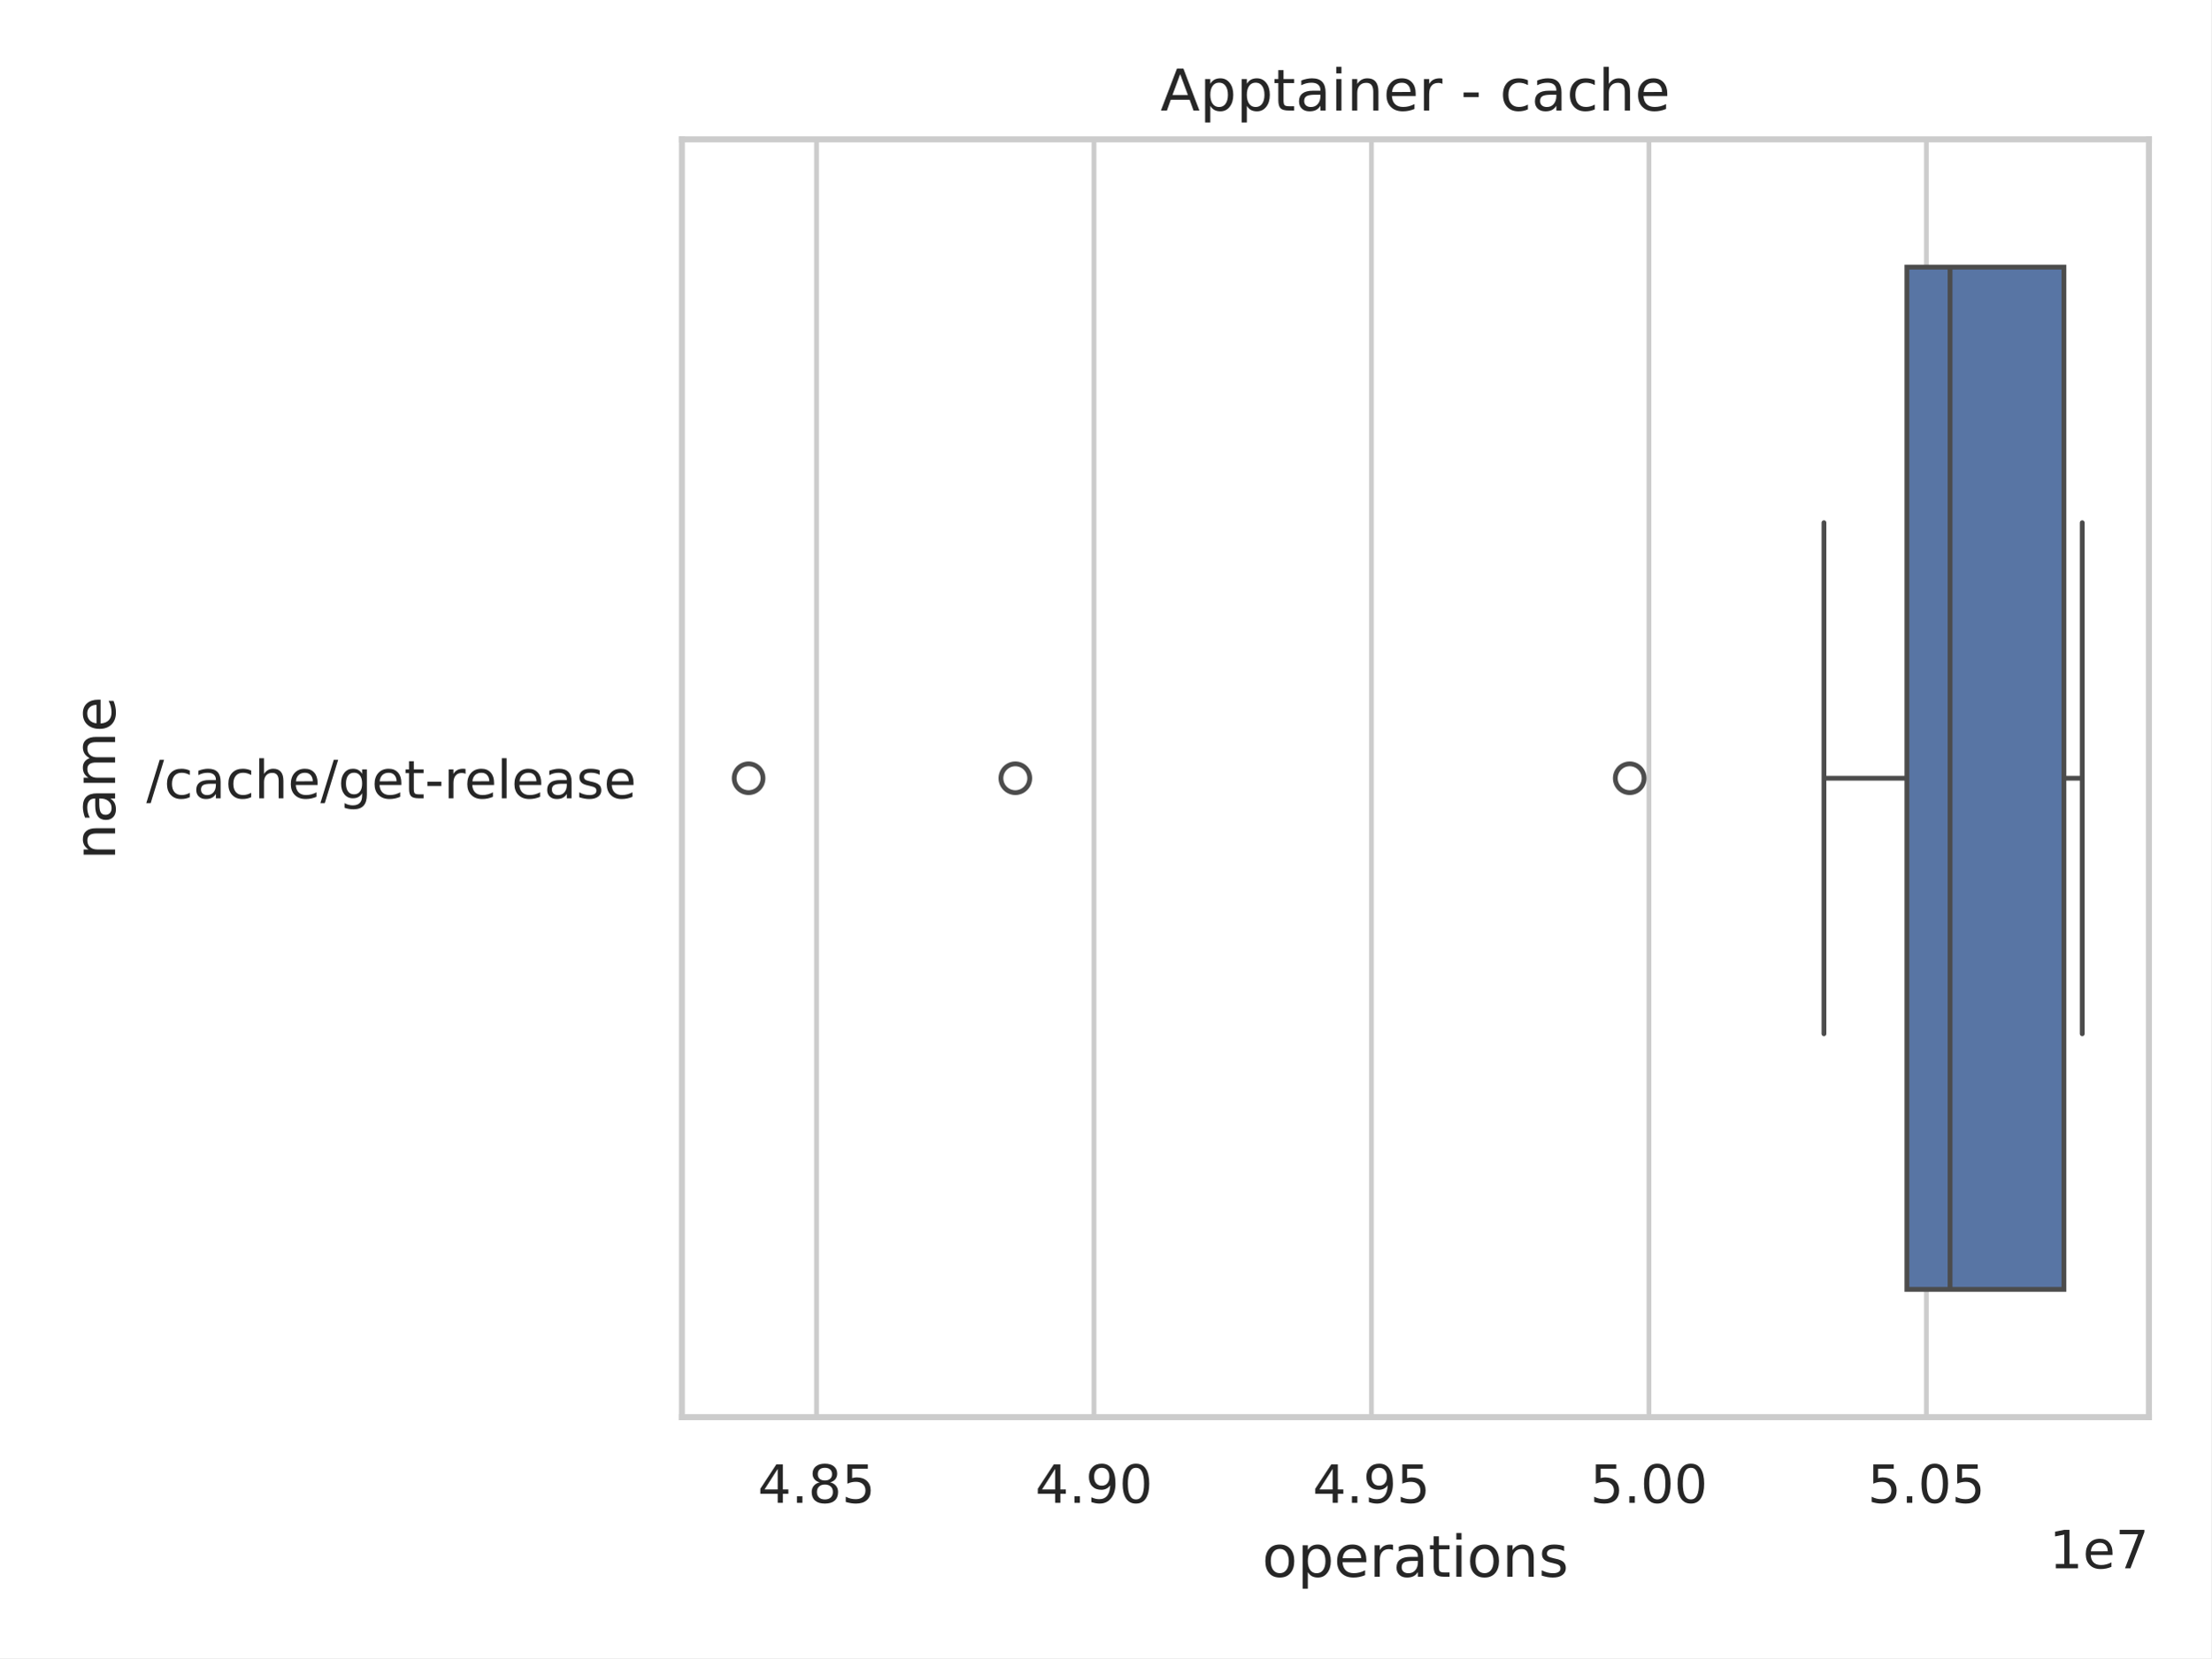
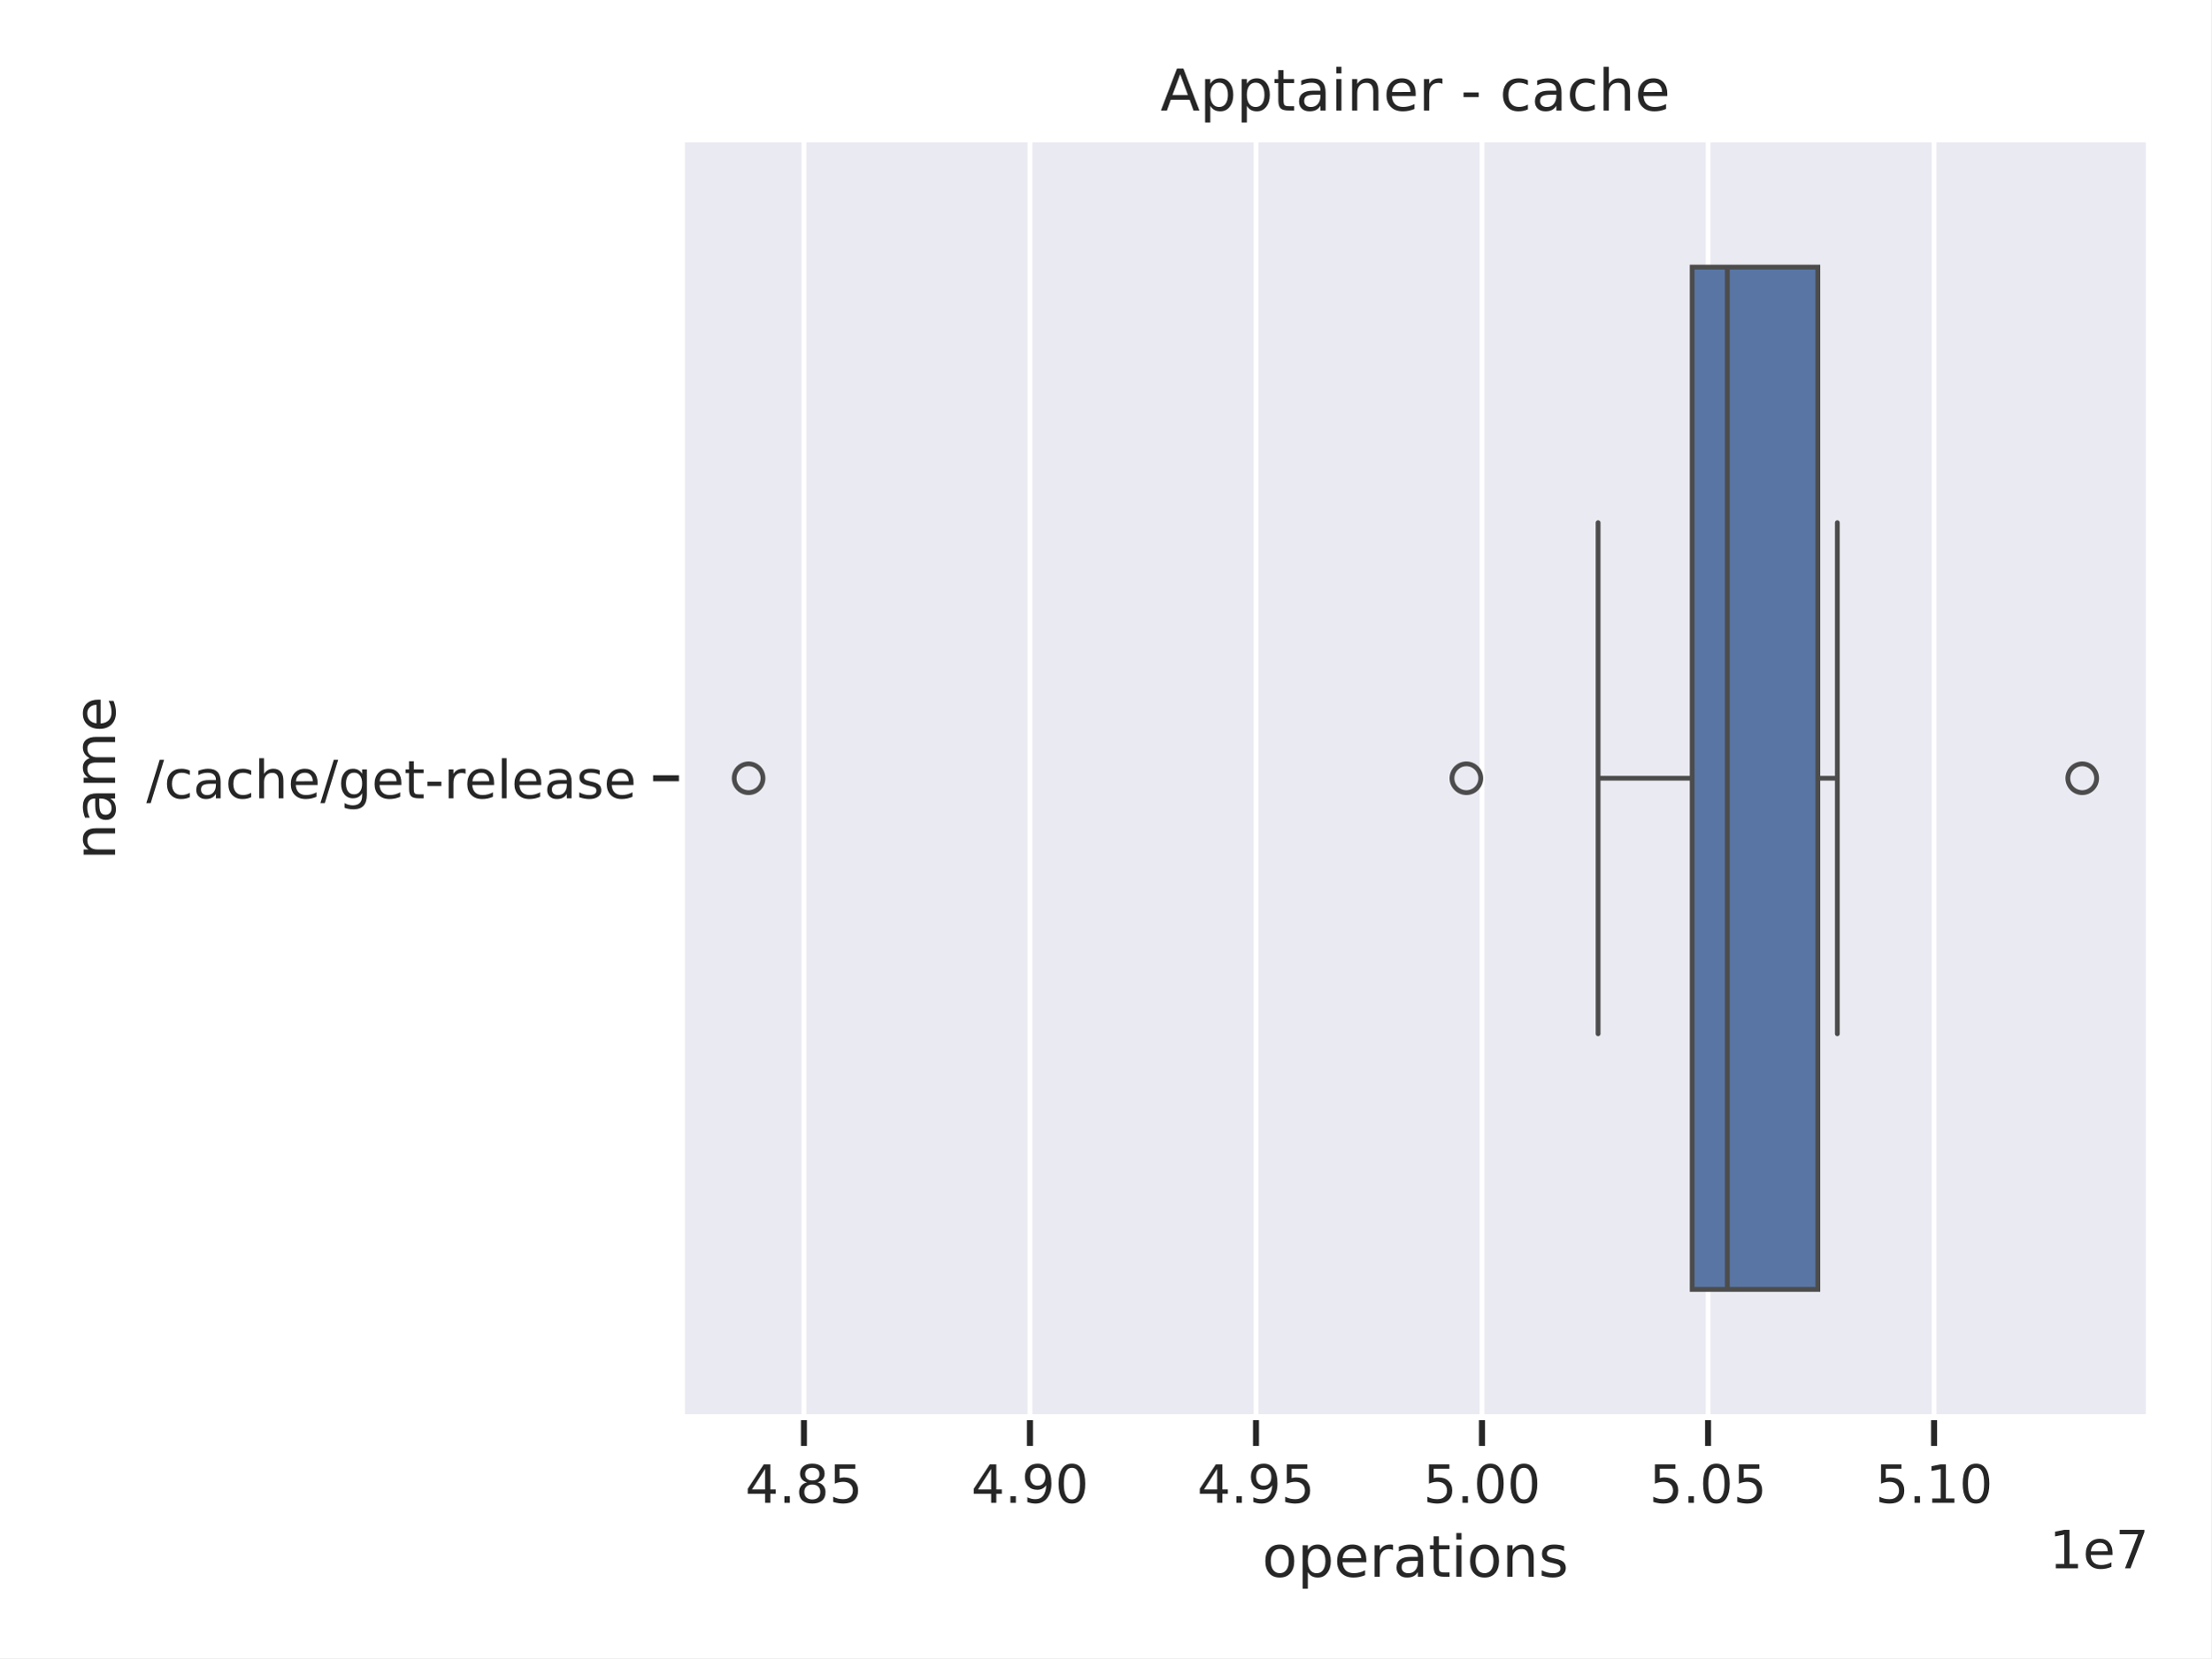
<svg xmlns="http://www.w3.org/2000/svg" xmlns:xlink="http://www.w3.org/1999/xlink" width="460.8pt" height="345.6pt" viewBox="0 0 460.8 345.6" version="1.1">
  <defs>
    <style type="text/css">*{stroke-linejoin: round; stroke-linecap: butt}</style>
  </defs>
  <g id="figure_1">
    <g id="patch_1">
      <path d="M 0 345.6  L 460.8 345.6  L 460.8 0  L 0 0  z " style="fill: #ffffff" />
    </g>
    <g id="axes_1">
      <g id="patch_2">
-         <path d="M 142.11 295.38  L 447.84 295.38  L 447.84 29.04  L 142.11 29.04  z " style="fill: #ffffff" />
+         <path d="M 142.11 295.38  L 447.84 295.38  L 447.84 29.04  L 142.11 29.04  z " style="fill: #eaeaf2" />
      </g>
      <g id="matplotlib.axis_1">
        <g id="xtick_1">
          <g id="line2d_1">
-             <path d="M 170.163 295.38  L 170.163 29.04  " clip-path="url(#p7eee6e31d1)" style="fill: none; stroke: #cccccc; stroke-linecap: round" />
+             <path d="M 167.538 295.38  L 167.538 29.04  " clip-path="url(#pe0c42bcd9c)" style="fill: none; stroke: #ffffff; stroke-linecap: round" />
+           </g>
+           <g id="line2d_2">
+             <defs>
+               <path id="mf3cc20f94e" d="M 0 0  L 0 6  " style="stroke: #262626; stroke-width: 1.25" />
+             </defs>
+             <g>
+               <use xlink:href="#mf3cc20f94e" x="167.538" y="295.38" style="fill: #262626; stroke: #262626; stroke-width: 1.25" />
+             </g>
          </g>
          <g id="text_1">
-             <g style="fill: #262626" transform="translate(157.9165 313.2383) scale(0.11 -0.11)">
+             <g style="fill: #262626" transform="translate(155.2921 313.2383) scale(0.11 -0.11)">
              <defs>
                <path id="DejaVuSans-34" d="M 2419 4116  L 825 1625  L 2419 1625  L 2419 4116  z M 2253 4666  L 3047 4666  L 3047 1625  L 3713 1625  L 3713 1100  L 3047 1100  L 3047 0  L 2419 0  L 2419 1100  L 313 1100  L 313 1709  L 2253 4666  z " transform="scale(0.015625)" />
                <path id="DejaVuSans-2e" d="M 684 794  L 1344 794  L 1344 0  L 684 0  L 684 794  z " transform="scale(0.015625)" />
                <path id="DejaVuSans-38" d="M 2034 2216  Q 1584 2216 1326 1975  Q 1069 1734 1069 1313  Q 1069 891 1326 650  Q 1584 409 2034 409  Q 2484 409 2743 651  Q 3003 894 3003 1313  Q 3003 1734 2745 1975  Q 2488 2216 2034 2216  z M 1403 2484  Q 997 2584 770 2862  Q 544 3141 544 3541  Q 544 4100 942 4425  Q 1341 4750 2034 4750  Q 2731 4750 3128 4425  Q 3525 4100 3525 3541  Q 3525 3141 3298 2862  Q 3072 2584 2669 2484  Q 3125 2378 3379 2068  Q 3634 1759 3634 1313  Q 3634 634 3220 271  Q 2806 -91 2034 -91  Q 1263 -91 848 271  Q 434 634 434 1313  Q 434 1759 690 2068  Q 947 2378 1403 2484  z M 1172 3481  Q 1172 3119 1398 2916  Q 1625 2713 2034 2713  Q 2441 2713 2670 2916  Q 2900 3119 2900 3481  Q 2900 3844 2670 4047  Q 2441 4250 2034 4250  Q 1625 4250 1398 4047  Q 1172 3844 1172 3481  z " transform="scale(0.015625)" />
                <path id="DejaVuSans-35" d="M 691 4666  L 3169 4666  L 3169 4134  L 1269 4134  L 1269 2991  Q 1406 3038 1543 3061  Q 1681 3084 1819 3084  Q 2600 3084 3056 2656  Q 3513 2228 3513 1497  Q 3513 744 3044 326  Q 2575 -91 1722 -91  Q 1428 -91 1123 -41  Q 819 9 494 109  L 494 744  Q 775 591 1075 516  Q 1375 441 1709 441  Q 2250 441 2565 725  Q 2881 1009 2881 1497  Q 2881 1984 2565 2268  Q 2250 2553 1709 2553  Q 1456 2553 1204 2497  Q 953 2441 691 2322  L 691 4666  z " transform="scale(0.015625)" />
              </defs>
              <use xlink:href="#DejaVuSans-34" />
              <use xlink:href="#DejaVuSans-2e" transform="translate(63.62305 0)" />
              <use xlink:href="#DejaVuSans-38" transform="translate(95.41016 0)" />
              <use xlink:href="#DejaVuSans-35" transform="translate(159.0332 0)" />
            </g>
          </g>
        </g>
        <g id="xtick_2">
-           <g id="line2d_2">
-             <path d="M 227.989 295.38  L 227.989 29.04  " clip-path="url(#p7eee6e31d1)" style="fill: none; stroke: #cccccc; stroke-linecap: round" />
+           <g id="line2d_3">
+             <path d="M 214.644 295.38  L 214.644 29.04  " clip-path="url(#pe0c42bcd9c)" style="fill: none; stroke: #ffffff; stroke-linecap: round" />
+           </g>
+           <g id="line2d_4">
+             <g>
+               <use xlink:href="#mf3cc20f94e" x="214.644" y="295.38" style="fill: #262626; stroke: #262626; stroke-width: 1.25" />
+             </g>
          </g>
          <g id="text_2">
-             <g style="fill: #262626" transform="translate(215.7427 313.2383) scale(0.11 -0.11)">
+             <g style="fill: #262626" transform="translate(202.3981 313.2383) scale(0.11 -0.11)">
              <defs>
                <path id="DejaVuSans-39" d="M 703 97  L 703 672  Q 941 559 1184 500  Q 1428 441 1663 441  Q 2288 441 2617 861  Q 2947 1281 2994 2138  Q 2813 1869 2534 1725  Q 2256 1581 1919 1581  Q 1219 1581 811 2004  Q 403 2428 403 3163  Q 403 3881 828 4315  Q 1253 4750 1959 4750  Q 2769 4750 3195 4129  Q 3622 3509 3622 2328  Q 3622 1225 3098 567  Q 2575 -91 1691 -91  Q 1453 -91 1209 -44  Q 966 3 703 97  z M 1959 2075  Q 2384 2075 2632 2365  Q 2881 2656 2881 3163  Q 2881 3666 2632 3958  Q 2384 4250 1959 4250  Q 1534 4250 1286 3958  Q 1038 3666 1038 3163  Q 1038 2656 1286 2365  Q 1534 2075 1959 2075  z " transform="scale(0.015625)" />
                <path id="DejaVuSans-30" d="M 2034 4250  Q 1547 4250 1301 3770  Q 1056 3291 1056 2328  Q 1056 1369 1301 889  Q 1547 409 2034 409  Q 2525 409 2770 889  Q 3016 1369 3016 2328  Q 3016 3291 2770 3770  Q 2525 4250 2034 4250  z M 2034 4750  Q 2819 4750 3233 4129  Q 3647 3509 3647 2328  Q 3647 1150 3233 529  Q 2819 -91 2034 -91  Q 1250 -91 836 529  Q 422 1150 422 2328  Q 422 3509 836 4129  Q 1250 4750 2034 4750  z " transform="scale(0.015625)" />
              </defs>
              <use xlink:href="#DejaVuSans-34" />
              <use xlink:href="#DejaVuSans-2e" transform="translate(63.62305 0)" />
              <use xlink:href="#DejaVuSans-39" transform="translate(95.41016 0)" />
              <use xlink:href="#DejaVuSans-30" transform="translate(159.0332 0)" />
            </g>
          </g>
        </g>
        <g id="xtick_3">
-           <g id="line2d_3">
-             <path d="M 285.815 295.38  L 285.815 29.04  " clip-path="url(#p7eee6e31d1)" style="fill: none; stroke: #cccccc; stroke-linecap: round" />
+           <g id="line2d_5">
+             <path d="M 261.75 295.38  L 261.75 29.04  " clip-path="url(#pe0c42bcd9c)" style="fill: none; stroke: #ffffff; stroke-linecap: round" />
+           </g>
+           <g id="line2d_6">
+             <g>
+               <use xlink:href="#mf3cc20f94e" x="261.75" y="295.38" style="fill: #262626; stroke: #262626; stroke-width: 1.25" />
+             </g>
          </g>
          <g id="text_3">
-             <g style="fill: #262626" transform="translate(273.569 313.2383) scale(0.11 -0.11)">
+             <g style="fill: #262626" transform="translate(249.504 313.2383) scale(0.11 -0.11)">
              <use xlink:href="#DejaVuSans-34" />
              <use xlink:href="#DejaVuSans-2e" transform="translate(63.62305 0)" />
              <use xlink:href="#DejaVuSans-39" transform="translate(95.41016 0)" />
              <use xlink:href="#DejaVuSans-35" transform="translate(159.0332 0)" />
            </g>
          </g>
        </g>
        <g id="xtick_4">
-           <g id="line2d_4">
-             <path d="M 343.641 295.38  L 343.641 29.04  " clip-path="url(#p7eee6e31d1)" style="fill: none; stroke: #cccccc; stroke-linecap: round" />
+           <g id="line2d_7">
+             <path d="M 308.856 295.38  L 308.856 29.04  " clip-path="url(#pe0c42bcd9c)" style="fill: none; stroke: #ffffff; stroke-linecap: round" />
+           </g>
+           <g id="line2d_8">
+             <g>
+               <use xlink:href="#mf3cc20f94e" x="308.856" y="295.38" style="fill: #262626; stroke: #262626; stroke-width: 1.25" />
+             </g>
          </g>
          <g id="text_4">
-             <g style="fill: #262626" transform="translate(331.3953 313.2383) scale(0.11 -0.11)">
+             <g style="fill: #262626" transform="translate(296.6099 313.2383) scale(0.11 -0.11)">
              <use xlink:href="#DejaVuSans-35" />
              <use xlink:href="#DejaVuSans-2e" transform="translate(63.62305 0)" />
              <use xlink:href="#DejaVuSans-30" transform="translate(95.41016 0)" />
              <use xlink:href="#DejaVuSans-30" transform="translate(159.0332 0)" />
            </g>
          </g>
        </g>
        <g id="xtick_5">
-           <g id="line2d_5">
-             <path d="M 401.468 295.38  L 401.468 29.04  " clip-path="url(#p7eee6e31d1)" style="fill: none; stroke: #cccccc; stroke-linecap: round" />
+           <g id="line2d_9">
+             <path d="M 355.962 295.38  L 355.962 29.04  " clip-path="url(#pe0c42bcd9c)" style="fill: none; stroke: #ffffff; stroke-linecap: round" />
+           </g>
+           <g id="line2d_10">
+             <g>
+               <use xlink:href="#mf3cc20f94e" x="355.962" y="295.38" style="fill: #262626; stroke: #262626; stroke-width: 1.25" />
+             </g>
          </g>
          <g id="text_5">
-             <g style="fill: #262626" transform="translate(389.2215 313.2383) scale(0.11 -0.11)">
+             <g style="fill: #262626" transform="translate(343.7158 313.2383) scale(0.11 -0.11)">
              <use xlink:href="#DejaVuSans-35" />
              <use xlink:href="#DejaVuSans-2e" transform="translate(63.62305 0)" />
              <use xlink:href="#DejaVuSans-30" transform="translate(95.41016 0)" />
              <use xlink:href="#DejaVuSans-35" transform="translate(159.0332 0)" />
            </g>
          </g>
        </g>
-         <g id="text_6">
+         <g id="xtick_6">
+           <g id="line2d_11">
+             <path d="M 403.068 295.38  L 403.068 29.04  " clip-path="url(#pe0c42bcd9c)" style="fill: none; stroke: #ffffff; stroke-linecap: round" />
+           </g>
+           <g id="line2d_12">
+             <g>
+               <use xlink:href="#mf3cc20f94e" x="403.068" y="295.38" style="fill: #262626; stroke: #262626; stroke-width: 1.25" />
+             </g>
+           </g>
+           <g id="text_6">
+             <g style="fill: #262626" transform="translate(390.8218 313.2383) scale(0.11 -0.11)">
+               <defs>
+                 <path id="DejaVuSans-31" d="M 794 531  L 1825 531  L 1825 4091  L 703 3866  L 703 4441  L 1819 4666  L 2450 4666  L 2450 531  L 3481 531  L 3481 0  L 794 0  L 794 531  z " transform="scale(0.015625)" />
+               </defs>
+               <use xlink:href="#DejaVuSans-35" />
+               <use xlink:href="#DejaVuSans-2e" transform="translate(63.62305 0)" />
+               <use xlink:href="#DejaVuSans-31" transform="translate(95.41016 0)" />
+               <use xlink:href="#DejaVuSans-30" transform="translate(159.0332 0)" />
+             </g>
+           </g>
+         </g>
+         <g id="text_7">
          <g style="fill: #262626" transform="translate(263.0409 328.6441) scale(0.12 -0.12)">
            <defs>
              <path id="DejaVuSans-6f" d="M 1959 3097  Q 1497 3097 1228 2736  Q 959 2375 959 1747  Q 959 1119 1226 758  Q 1494 397 1959 397  Q 2419 397 2687 759  Q 2956 1122 2956 1747  Q 2956 2369 2687 2733  Q 2419 3097 1959 3097  z M 1959 3584  Q 2709 3584 3137 3096  Q 3566 2609 3566 1747  Q 3566 888 3137 398  Q 2709 -91 1959 -91  Q 1206 -91 779 398  Q 353 888 353 1747  Q 353 2609 779 3096  Q 1206 3584 1959 3584  z " transform="scale(0.015625)" />
              <path id="DejaVuSans-70" d="M 1159 525  L 1159 -1331  L 581 -1331  L 581 3500  L 1159 3500  L 1159 2969  Q 1341 3281 1617 3432  Q 1894 3584 2278 3584  Q 2916 3584 3314 3078  Q 3713 2572 3713 1747  Q 3713 922 3314 415  Q 2916 -91 2278 -91  Q 1894 -91 1617 61  Q 1341 213 1159 525  z M 3116 1747  Q 3116 2381 2855 2742  Q 2594 3103 2138 3103  Q 1681 3103 1420 2742  Q 1159 2381 1159 1747  Q 1159 1113 1420 752  Q 1681 391 2138 391  Q 2594 391 2855 752  Q 3116 1113 3116 1747  z " transform="scale(0.015625)" />
              <path id="DejaVuSans-65" d="M 3597 1894  L 3597 1613  L 953 1613  Q 991 1019 1311 708  Q 1631 397 2203 397  Q 2534 397 2845 478  Q 3156 559 3463 722  L 3463 178  Q 3153 47 2828 -22  Q 2503 -91 2169 -91  Q 1331 -91 842 396  Q 353 884 353 1716  Q 353 2575 817 3079  Q 1281 3584 2069 3584  Q 2775 3584 3186 3129  Q 3597 2675 3597 1894  z M 3022 2063  Q 3016 2534 2758 2815  Q 2500 3097 2075 3097  Q 1594 3097 1305 2825  Q 1016 2553 972 2059  L 3022 2063  z " transform="scale(0.015625)" />
              <path id="DejaVuSans-72" d="M 2631 2963  Q 2534 3019 2420 3045  Q 2306 3072 2169 3072  Q 1681 3072 1420 2755  Q 1159 2438 1159 1844  L 1159 0  L 581 0  L 581 3500  L 1159 3500  L 1159 2956  Q 1341 3275 1631 3429  Q 1922 3584 2338 3584  Q 2397 3584 2469 3576  Q 2541 3569 2628 3553  L 2631 2963  z " transform="scale(0.015625)" />
              <path id="DejaVuSans-61" d="M 2194 1759  Q 1497 1759 1228 1600  Q 959 1441 959 1056  Q 959 750 1161 570  Q 1363 391 1709 391  Q 2188 391 2477 730  Q 2766 1069 2766 1631  L 2766 1759  L 2194 1759  z M 3341 1997  L 3341 0  L 2766 0  L 2766 531  Q 2569 213 2275 61  Q 1981 -91 1556 -91  Q 1019 -91 701 211  Q 384 513 384 1019  Q 384 1609 779 1909  Q 1175 2209 1959 2209  L 2766 2209  L 2766 2266  Q 2766 2663 2505 2880  Q 2244 3097 1772 3097  Q 1472 3097 1187 3025  Q 903 2953 641 2809  L 641 3341  Q 956 3463 1253 3523  Q 1550 3584 1831 3584  Q 2591 3584 2966 3190  Q 3341 2797 3341 1997  z " transform="scale(0.015625)" />
              <path id="DejaVuSans-74" d="M 1172 4494  L 1172 3500  L 2356 3500  L 2356 3053  L 1172 3053  L 1172 1153  Q 1172 725 1289 603  Q 1406 481 1766 481  L 2356 481  L 2356 0  L 1766 0  Q 1100 0 847 248  Q 594 497 594 1153  L 594 3053  L 172 3053  L 172 3500  L 594 3500  L 594 4494  L 1172 4494  z " transform="scale(0.015625)" />
              <path id="DejaVuSans-69" d="M 603 3500  L 1178 3500  L 1178 0  L 603 0  L 603 3500  z M 603 4863  L 1178 4863  L 1178 4134  L 603 4134  L 603 4863  z " transform="scale(0.015625)" />
              <path id="DejaVuSans-6e" d="M 3513 2113  L 3513 0  L 2938 0  L 2938 2094  Q 2938 2591 2744 2837  Q 2550 3084 2163 3084  Q 1697 3084 1428 2787  Q 1159 2491 1159 1978  L 1159 0  L 581 0  L 581 3500  L 1159 3500  L 1159 2956  Q 1366 3272 1645 3428  Q 1925 3584 2291 3584  Q 2894 3584 3203 3211  Q 3513 2838 3513 2113  z " transform="scale(0.015625)" />
              <path id="DejaVuSans-73" d="M 2834 3397  L 2834 2853  Q 2591 2978 2328 3040  Q 2066 3103 1784 3103  Q 1356 3103 1142 2972  Q 928 2841 928 2578  Q 928 2378 1081 2264  Q 1234 2150 1697 2047  L 1894 2003  Q 2506 1872 2764 1633  Q 3022 1394 3022 966  Q 3022 478 2636 193  Q 2250 -91 1575 -91  Q 1294 -91 989 -36  Q 684 19 347 128  L 347 722  Q 666 556 975 473  Q 1284 391 1588 391  Q 1994 391 2212 530  Q 2431 669 2431 922  Q 2431 1156 2273 1281  Q 2116 1406 1581 1522  L 1381 1569  Q 847 1681 609 1914  Q 372 2147 372 2553  Q 372 3047 722 3315  Q 1072 3584 1716 3584  Q 2034 3584 2315 3537  Q 2597 3491 2834 3397  z " transform="scale(0.015625)" />
            </defs>
            <use xlink:href="#DejaVuSans-6f" />
            <use xlink:href="#DejaVuSans-70" transform="translate(61.18164 0)" />
            <use xlink:href="#DejaVuSans-65" transform="translate(124.6582 0)" />
            <use xlink:href="#DejaVuSans-72" transform="translate(186.1816 0)" />
            <use xlink:href="#DejaVuSans-61" transform="translate(227.2949 0)" />
            <use xlink:href="#DejaVuSans-74" transform="translate(288.5742 0)" />
            <use xlink:href="#DejaVuSans-69" transform="translate(327.7832 0)" />
            <use xlink:href="#DejaVuSans-6f" transform="translate(355.5664 0)" />
            <use xlink:href="#DejaVuSans-6e" transform="translate(416.748 0)" />
            <use xlink:href="#DejaVuSans-73" transform="translate(480.127 0)" />
          </g>
        </g>
-         <g id="text_7">
+         <g id="text_8">
          <g style="fill: #262626" transform="translate(427.0741 326.8842) scale(0.11 -0.11)">
            <defs>
-               <path id="DejaVuSans-31" d="M 794 531  L 1825 531  L 1825 4091  L 703 3866  L 703 4441  L 1819 4666  L 2450 4666  L 2450 531  L 3481 531  L 3481 0  L 794 0  L 794 531  z " transform="scale(0.015625)" />
              <path id="DejaVuSans-37" d="M 525 4666  L 3525 4666  L 3525 4397  L 1831 0  L 1172 0  L 2766 4134  L 525 4134  L 525 4666  z " transform="scale(0.015625)" />
            </defs>
            <use xlink:href="#DejaVuSans-31" />
            <use xlink:href="#DejaVuSans-65" transform="translate(63.62305 0)" />
            <use xlink:href="#DejaVuSans-37" transform="translate(125.1465 0)" />
          </g>
        </g>
      </g>
      <g id="matplotlib.axis_2">
        <g id="ytick_1">
-           <g id="text_8">
+           <g id="line2d_13">
+             <defs>
+               <path id="m32a847caca" d="M 0 0  L -6 0  " style="stroke: #262626; stroke-width: 1.25" />
+             </defs>
+             <g>
+               <use xlink:href="#m32a847caca" x="142.11" y="162.21" style="fill: #262626; stroke: #262626; stroke-width: 1.25" />
+             </g>
+           </g>
+           <g id="text_9">
            <g style="fill: #262626" transform="translate(30.48187 166.3891) scale(0.11 -0.11)">
              <defs>
                <path id="DejaVuSans-2f" d="M 1625 4666  L 2156 4666  L 531 -594  L 0 -594  L 1625 4666  z " transform="scale(0.015625)" />
                <path id="DejaVuSans-63" d="M 3122 3366  L 3122 2828  Q 2878 2963 2633 3030  Q 2388 3097 2138 3097  Q 1578 3097 1268 2742  Q 959 2388 959 1747  Q 959 1106 1268 751  Q 1578 397 2138 397  Q 2388 397 2633 464  Q 2878 531 3122 666  L 3122 134  Q 2881 22 2623 -34  Q 2366 -91 2075 -91  Q 1284 -91 818 406  Q 353 903 353 1747  Q 353 2603 823 3093  Q 1294 3584 2113 3584  Q 2378 3584 2631 3529  Q 2884 3475 3122 3366  z " transform="scale(0.015625)" />
                <path id="DejaVuSans-68" d="M 3513 2113  L 3513 0  L 2938 0  L 2938 2094  Q 2938 2591 2744 2837  Q 2550 3084 2163 3084  Q 1697 3084 1428 2787  Q 1159 2491 1159 1978  L 1159 0  L 581 0  L 581 4863  L 1159 4863  L 1159 2956  Q 1366 3272 1645 3428  Q 1925 3584 2291 3584  Q 2894 3584 3203 3211  Q 3513 2838 3513 2113  z " transform="scale(0.015625)" />
                <path id="DejaVuSans-67" d="M 2906 1791  Q 2906 2416 2648 2759  Q 2391 3103 1925 3103  Q 1463 3103 1205 2759  Q 947 2416 947 1791  Q 947 1169 1205 825  Q 1463 481 1925 481  Q 2391 481 2648 825  Q 2906 1169 2906 1791  z M 3481 434  Q 3481 -459 3084 -895  Q 2688 -1331 1869 -1331  Q 1566 -1331 1297 -1286  Q 1028 -1241 775 -1147  L 775 -588  Q 1028 -725 1275 -790  Q 1522 -856 1778 -856  Q 2344 -856 2625 -561  Q 2906 -266 2906 331  L 2906 616  Q 2728 306 2450 153  Q 2172 0 1784 0  Q 1141 0 747 490  Q 353 981 353 1791  Q 353 2603 747 3093  Q 1141 3584 1784 3584  Q 2172 3584 2450 3431  Q 2728 3278 2906 2969  L 2906 3500  L 3481 3500  L 3481 434  z " transform="scale(0.015625)" />
                <path id="DejaVuSans-2d" d="M 313 2009  L 1997 2009  L 1997 1497  L 313 1497  L 313 2009  z " transform="scale(0.015625)" />
                <path id="DejaVuSans-6c" d="M 603 4863  L 1178 4863  L 1178 0  L 603 0  L 603 4863  z " transform="scale(0.015625)" />
              </defs>
              <use xlink:href="#DejaVuSans-2f" />
              <use xlink:href="#DejaVuSans-63" transform="translate(33.69141 0)" />
              <use xlink:href="#DejaVuSans-61" transform="translate(88.67188 0)" />
              <use xlink:href="#DejaVuSans-63" transform="translate(149.9512 0)" />
              <use xlink:href="#DejaVuSans-68" transform="translate(204.9316 0)" />
              <use xlink:href="#DejaVuSans-65" transform="translate(268.3105 0)" />
              <use xlink:href="#DejaVuSans-2f" transform="translate(329.834 0)" />
              <use xlink:href="#DejaVuSans-67" transform="translate(363.5254 0)" />
              <use xlink:href="#DejaVuSans-65" transform="translate(427.002 0)" />
              <use xlink:href="#DejaVuSans-74" transform="translate(488.5254 0)" />
              <use xlink:href="#DejaVuSans-2d" transform="translate(527.7344 0)" />
              <use xlink:href="#DejaVuSans-72" transform="translate(563.8184 0)" />
              <use xlink:href="#DejaVuSans-65" transform="translate(602.6816 0)" />
              <use xlink:href="#DejaVuSans-6c" transform="translate(664.2051 0)" />
              <use xlink:href="#DejaVuSans-65" transform="translate(691.9883 0)" />
              <use xlink:href="#DejaVuSans-61" transform="translate(753.5117 0)" />
              <use xlink:href="#DejaVuSans-73" transform="translate(814.791 0)" />
              <use xlink:href="#DejaVuSans-65" transform="translate(866.8906 0)" />
            </g>
          </g>
        </g>
-         <g id="text_9">
+         <g id="text_10">
          <g style="fill: #262626" transform="translate(23.98625 179.2256) rotate(-90) scale(0.12 -0.12)">
            <defs>
              <path id="DejaVuSans-6d" d="M 3328 2828  Q 3544 3216 3844 3400  Q 4144 3584 4550 3584  Q 5097 3584 5394 3201  Q 5691 2819 5691 2113  L 5691 0  L 5113 0  L 5113 2094  Q 5113 2597 4934 2840  Q 4756 3084 4391 3084  Q 3944 3084 3684 2787  Q 3425 2491 3425 1978  L 3425 0  L 2847 0  L 2847 2094  Q 2847 2600 2669 2842  Q 2491 3084 2119 3084  Q 1678 3084 1418 2786  Q 1159 2488 1159 1978  L 1159 0  L 581 0  L 581 3500  L 1159 3500  L 1159 2956  Q 1356 3278 1631 3431  Q 1906 3584 2284 3584  Q 2666 3584 2933 3390  Q 3200 3197 3328 2828  z " transform="scale(0.015625)" />
            </defs>
            <use xlink:href="#DejaVuSans-6e" />
            <use xlink:href="#DejaVuSans-61" transform="translate(63.37891 0)" />
            <use xlink:href="#DejaVuSans-6d" transform="translate(124.6582 0)" />
            <use xlink:href="#DejaVuSans-65" transform="translate(222.0703 0)" />
          </g>
        </g>
      </g>
      <g id="patch_3">
-         <path d="M 397.401 55.674  L 397.401 268.746  L 430.129 268.746  L 430.129 55.674  L 397.401 55.674  z " clip-path="url(#p7eee6e31d1)" style="fill: #5875a4; stroke: #4c4c4c; stroke-linejoin: miter" />
-       </g>
-       <g id="line2d_6">
-         <path d="M 397.401 162.21  L 380.115 162.21  " clip-path="url(#p7eee6e31d1)" style="fill: none; stroke: #4c4c4c" />
-       </g>
-       <g id="line2d_7">
-         <path d="M 430.129 162.21  L 433.943 162.21  " clip-path="url(#p7eee6e31d1)" style="fill: none; stroke: #4c4c4c" />
-       </g>
-       <g id="line2d_8">
-         <path d="M 380.115 108.942  L 380.115 215.478  " clip-path="url(#p7eee6e31d1)" style="fill: none; stroke: #4c4c4c; stroke-linecap: round" />
-       </g>
-       <g id="line2d_9">
-         <path d="M 433.943 108.942  L 433.943 215.478  " clip-path="url(#p7eee6e31d1)" style="fill: none; stroke: #4c4c4c; stroke-linecap: round" />
-       </g>
-       <g id="line2d_10">
+         <path d="M 352.649 55.674  L 352.649 268.746  L 378.843 268.746  L 378.843 55.674  L 352.649 55.674  z " clip-path="url(#pe0c42bcd9c)" style="fill: #5875a4; stroke: #4c4c4c; stroke-linejoin: miter" />
+       </g>
+       <g id="line2d_14">
+         <path d="M 352.649 162.21  L 333.049 162.21  " clip-path="url(#pe0c42bcd9c)" style="fill: none; stroke: #4c4c4c" />
+       </g>
+       <g id="line2d_15">
+         <path d="M 378.843 162.21  L 382.906 162.21  " clip-path="url(#pe0c42bcd9c)" style="fill: none; stroke: #4c4c4c" />
+       </g>
+       <g id="line2d_16">
+         <path d="M 333.049 108.942  L 333.049 215.478  " clip-path="url(#pe0c42bcd9c)" style="fill: none; stroke: #4c4c4c; stroke-linecap: round" />
+       </g>
+       <g id="line2d_17">
+         <path d="M 382.906 108.942  L 382.906 215.478  " clip-path="url(#pe0c42bcd9c)" style="fill: none; stroke: #4c4c4c; stroke-linecap: round" />
+       </g>
+       <g id="line2d_18">
        <defs>
-           <path id="m9a134073be" d="M 0 3  C 0.796 3 1.559 2.684 2.121 2.121  C 2.684 1.559 3 0.796 3 0  C 3 -0.796 2.684 -1.559 2.121 -2.121  C 1.559 -2.684 0.796 -3 0 -3  C -0.796 -3 -1.559 -2.684 -2.121 -2.121  C -2.684 -1.559 -3 -0.796 -3 0  C -3 0.796 -2.684 1.559 -2.121 2.121  C -1.559 2.684 -0.796 3 0 3  z " style="stroke: #4c4c4c" />
+           <path id="m501136e643" d="M 0 3  C 0.796 3 1.559 2.684 2.121 2.121  C 2.684 1.559 3 0.796 3 0  C 3 -0.796 2.684 -1.559 2.121 -2.121  C 1.559 -2.684 0.796 -3 0 -3  C -0.796 -3 -1.559 -2.684 -2.121 -2.121  C -2.684 -1.559 -3 -0.796 -3 0  C -3 0.796 -2.684 1.559 -2.121 2.121  C -1.559 2.684 -0.796 3 0 3  z " style="stroke: #4c4c4c" />
        </defs>
-         <g clip-path="url(#p7eee6e31d1)">
-           <use xlink:href="#m9a134073be" x="339.641" y="162.21" style="fill-opacity: 0; stroke: #4c4c4c" />
-           <use xlink:href="#m9a134073be" x="211.597" y="162.21" style="fill-opacity: 0; stroke: #4c4c4c" />
-           <use xlink:href="#m9a134073be" x="156.007" y="162.21" style="fill-opacity: 0; stroke: #4c4c4c" />
-         </g>
-       </g>
-       <g id="line2d_11">
-         <path d="M 406.395 55.674  L 406.395 268.746  " clip-path="url(#p7eee6e31d1)" style="fill: none; stroke: #4c4c4c" />
+         <g clip-path="url(#pe0c42bcd9c)">
+           <use xlink:href="#m501136e643" x="305.597" y="162.21" style="fill-opacity: 0; stroke: #4c4c4c" />
+           <use xlink:href="#m501136e643" x="156.007" y="162.21" style="fill-opacity: 0; stroke: #4c4c4c" />
+           <use xlink:href="#m501136e643" x="433.943" y="162.21" style="fill-opacity: 0; stroke: #4c4c4c" />
+         </g>
+       </g>
+       <g id="line2d_19">
+         <path d="M 359.976 55.674  L 359.976 268.746  " clip-path="url(#pe0c42bcd9c)" style="fill: none; stroke: #4c4c4c" />
      </g>
      <g id="patch_4">
-         <path d="M 142.11 295.38  L 142.11 29.04  " style="fill: none; stroke: #cccccc; stroke-width: 1.25; stroke-linejoin: miter; stroke-linecap: square" />
+         <path d="M 142.11 295.38  L 142.11 29.04  " style="fill: none; stroke: #ffffff; stroke-width: 1.25; stroke-linejoin: miter; stroke-linecap: square" />
      </g>
      <g id="patch_5">
-         <path d="M 447.84 295.38  L 447.84 29.04  " style="fill: none; stroke: #cccccc; stroke-width: 1.25; stroke-linejoin: miter; stroke-linecap: square" />
+         <path d="M 447.84 295.38  L 447.84 29.04  " style="fill: none; stroke: #ffffff; stroke-width: 1.25; stroke-linejoin: miter; stroke-linecap: square" />
      </g>
      <g id="patch_6">
-         <path d="M 142.11 295.38  L 447.84 295.38  " style="fill: none; stroke: #cccccc; stroke-width: 1.25; stroke-linejoin: miter; stroke-linecap: square" />
+         <path d="M 142.11 295.38  L 447.84 295.38  " style="fill: none; stroke: #ffffff; stroke-width: 1.25; stroke-linejoin: miter; stroke-linecap: square" />
      </g>
      <g id="patch_7">
-         <path d="M 142.11 29.04  L 447.84 29.04  " style="fill: none; stroke: #cccccc; stroke-width: 1.25; stroke-linejoin: miter; stroke-linecap: square" />
-       </g>
-       <g id="text_10">
+         <path d="M 142.11 29.04  L 447.84 29.04  " style="fill: none; stroke: #ffffff; stroke-width: 1.25; stroke-linejoin: miter; stroke-linecap: square" />
+       </g>
+       <g id="text_11">
        <g style="fill: #262626" transform="translate(241.8478 23.04) scale(0.12 -0.12)">
          <defs>
            <path id="DejaVuSans-41" d="M 2188 4044  L 1331 1722  L 3047 1722  L 2188 4044  z M 1831 4666  L 2547 4666  L 4325 0  L 3669 0  L 3244 1197  L 1141 1197  L 716 0  L 50 0  L 1831 4666  z " transform="scale(0.015625)" />
            <path id="DejaVuSans-20" transform="scale(0.015625)" />
          </defs>
          <use xlink:href="#DejaVuSans-41" />
          <use xlink:href="#DejaVuSans-70" transform="translate(68.4082 0)" />
          <use xlink:href="#DejaVuSans-70" transform="translate(131.8848 0)" />
          <use xlink:href="#DejaVuSans-74" transform="translate(195.3613 0)" />
          <use xlink:href="#DejaVuSans-61" transform="translate(234.5703 0)" />
          <use xlink:href="#DejaVuSans-69" transform="translate(295.8496 0)" />
          <use xlink:href="#DejaVuSans-6e" transform="translate(323.6328 0)" />
          <use xlink:href="#DejaVuSans-65" transform="translate(387.0117 0)" />
          <use xlink:href="#DejaVuSans-72" transform="translate(448.5352 0)" />
          <use xlink:href="#DejaVuSans-20" transform="translate(489.6484 0)" />
          <use xlink:href="#DejaVuSans-2d" transform="translate(521.4355 0)" />
          <use xlink:href="#DejaVuSans-20" transform="translate(557.5195 0)" />
          <use xlink:href="#DejaVuSans-63" transform="translate(589.3066 0)" />
          <use xlink:href="#DejaVuSans-61" transform="translate(644.2871 0)" />
          <use xlink:href="#DejaVuSans-63" transform="translate(705.5664 0)" />
          <use xlink:href="#DejaVuSans-68" transform="translate(760.5469 0)" />
          <use xlink:href="#DejaVuSans-65" transform="translate(823.9258 0)" />
        </g>
      </g>
    </g>
  </g>
  <defs>
-     <clipPath id="p7eee6e31d1">
+     <clipPath id="pe0c42bcd9c">
      <rect x="142.11" y="29.04" width="305.73" height="266.34" />
    </clipPath>
  </defs>
</svg>
